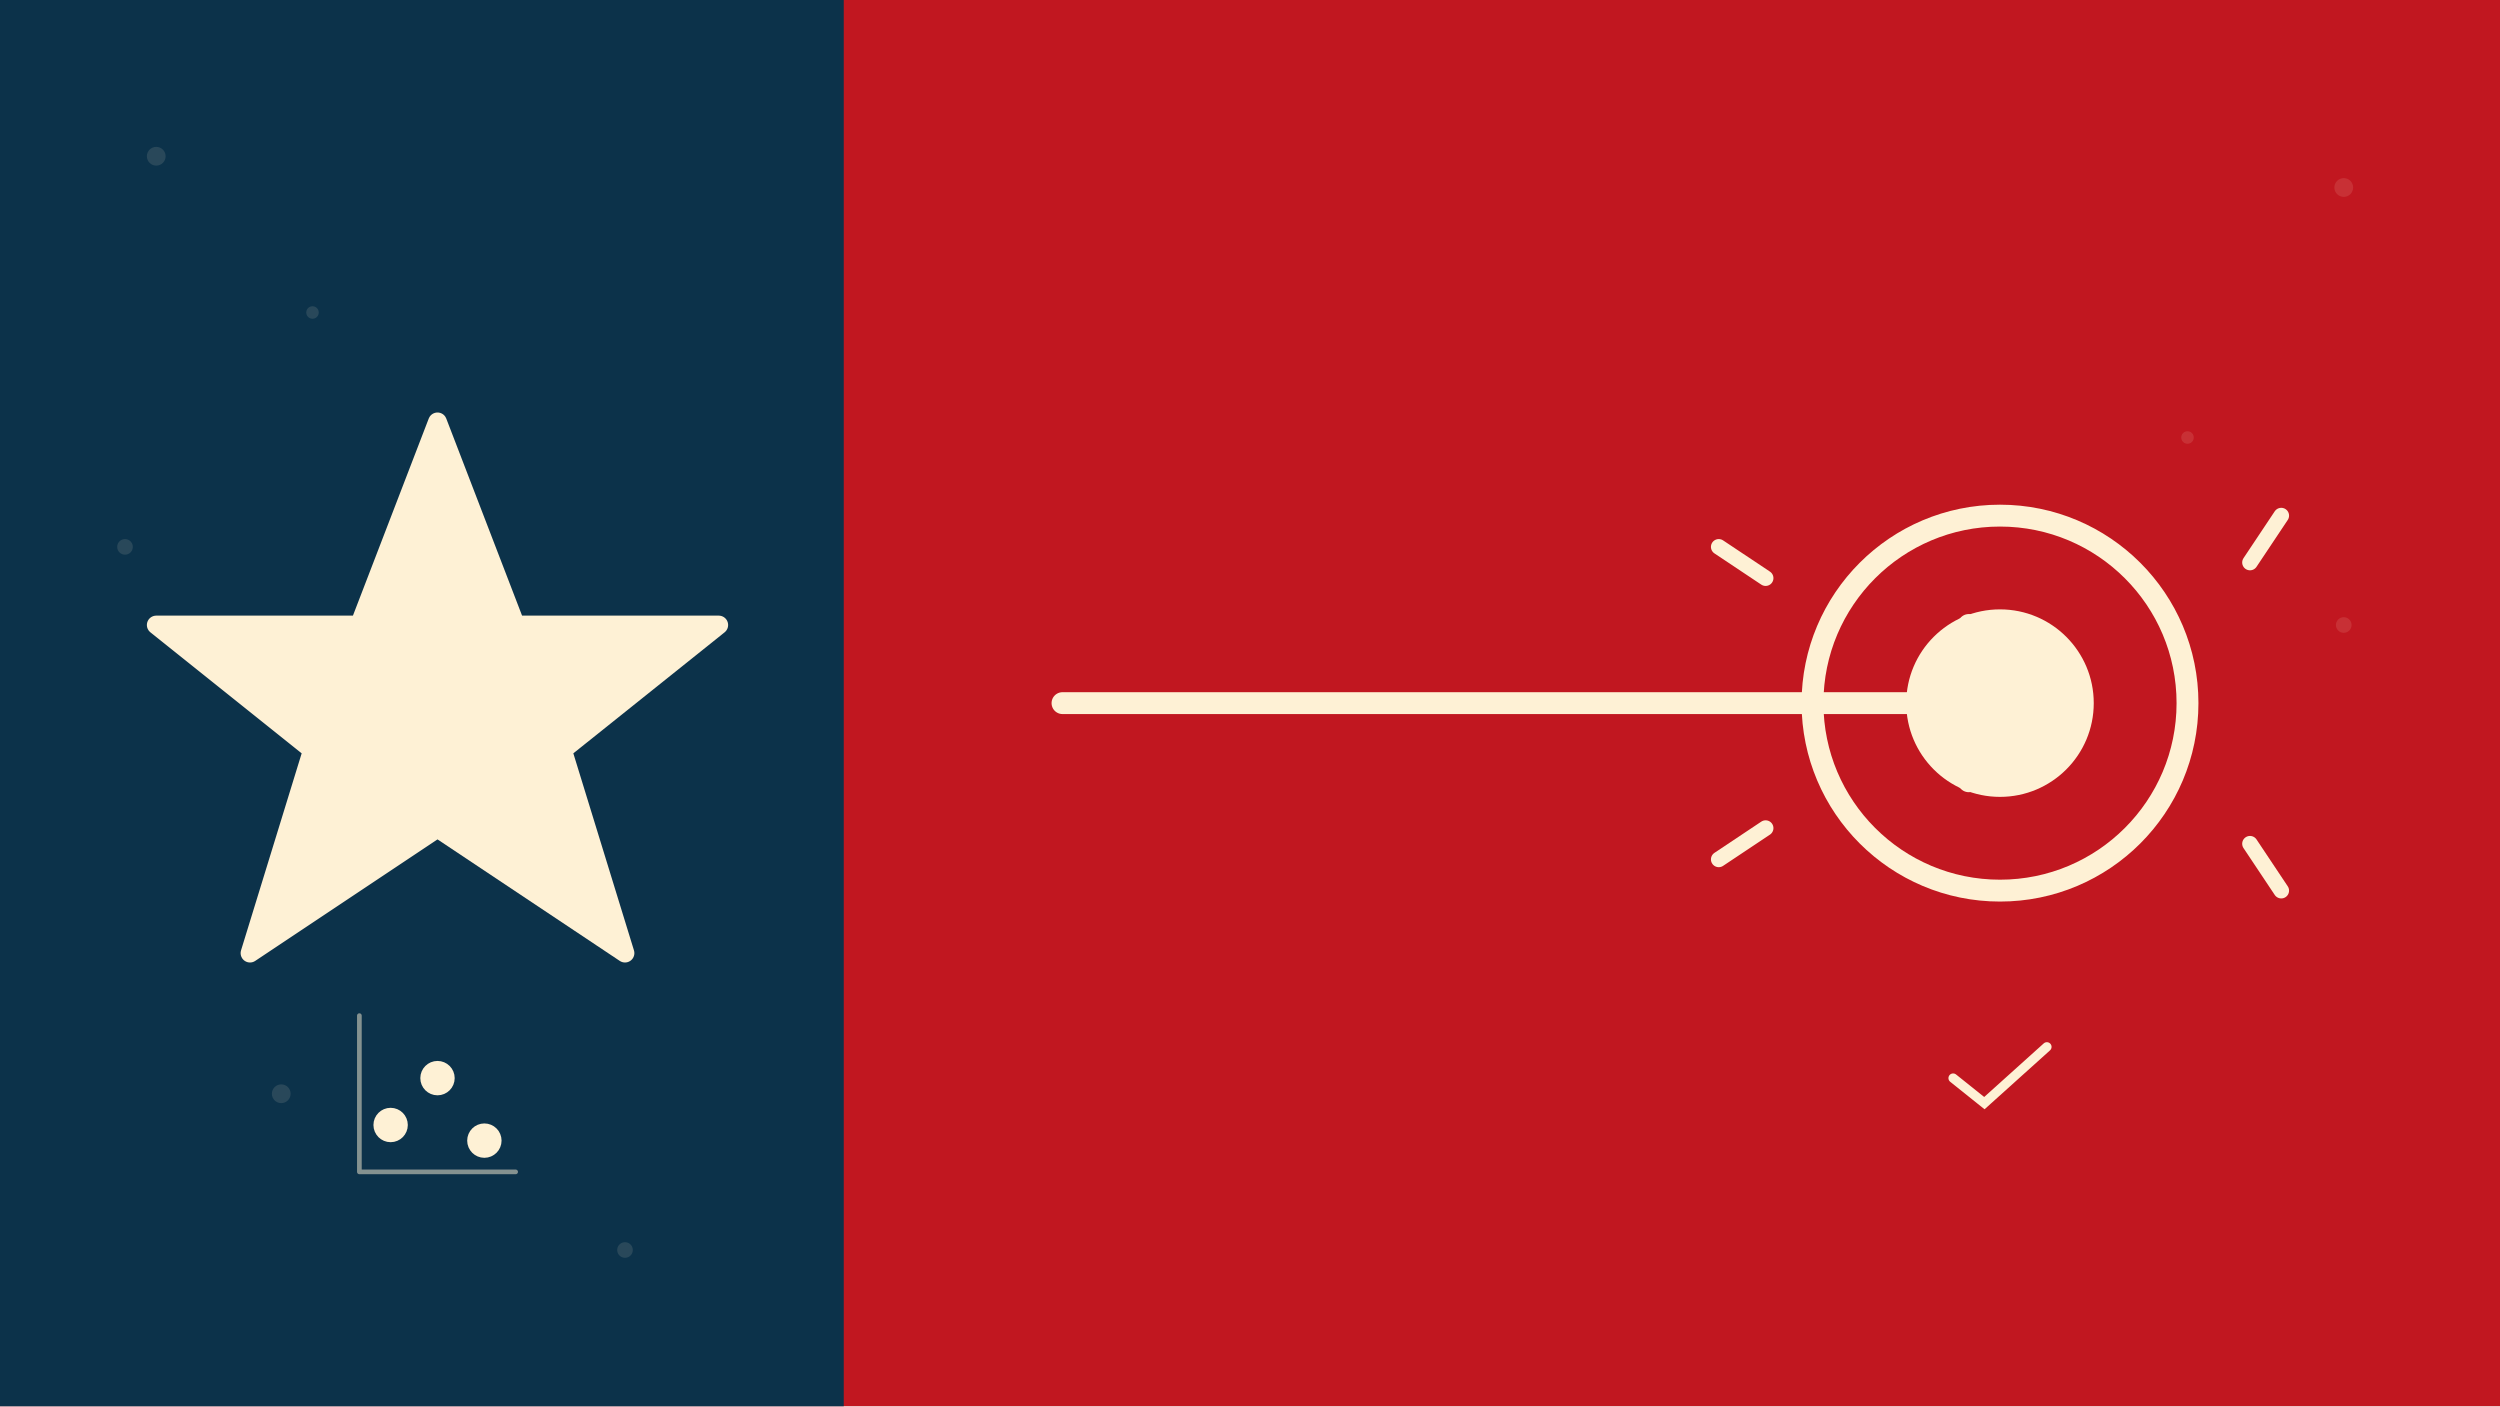
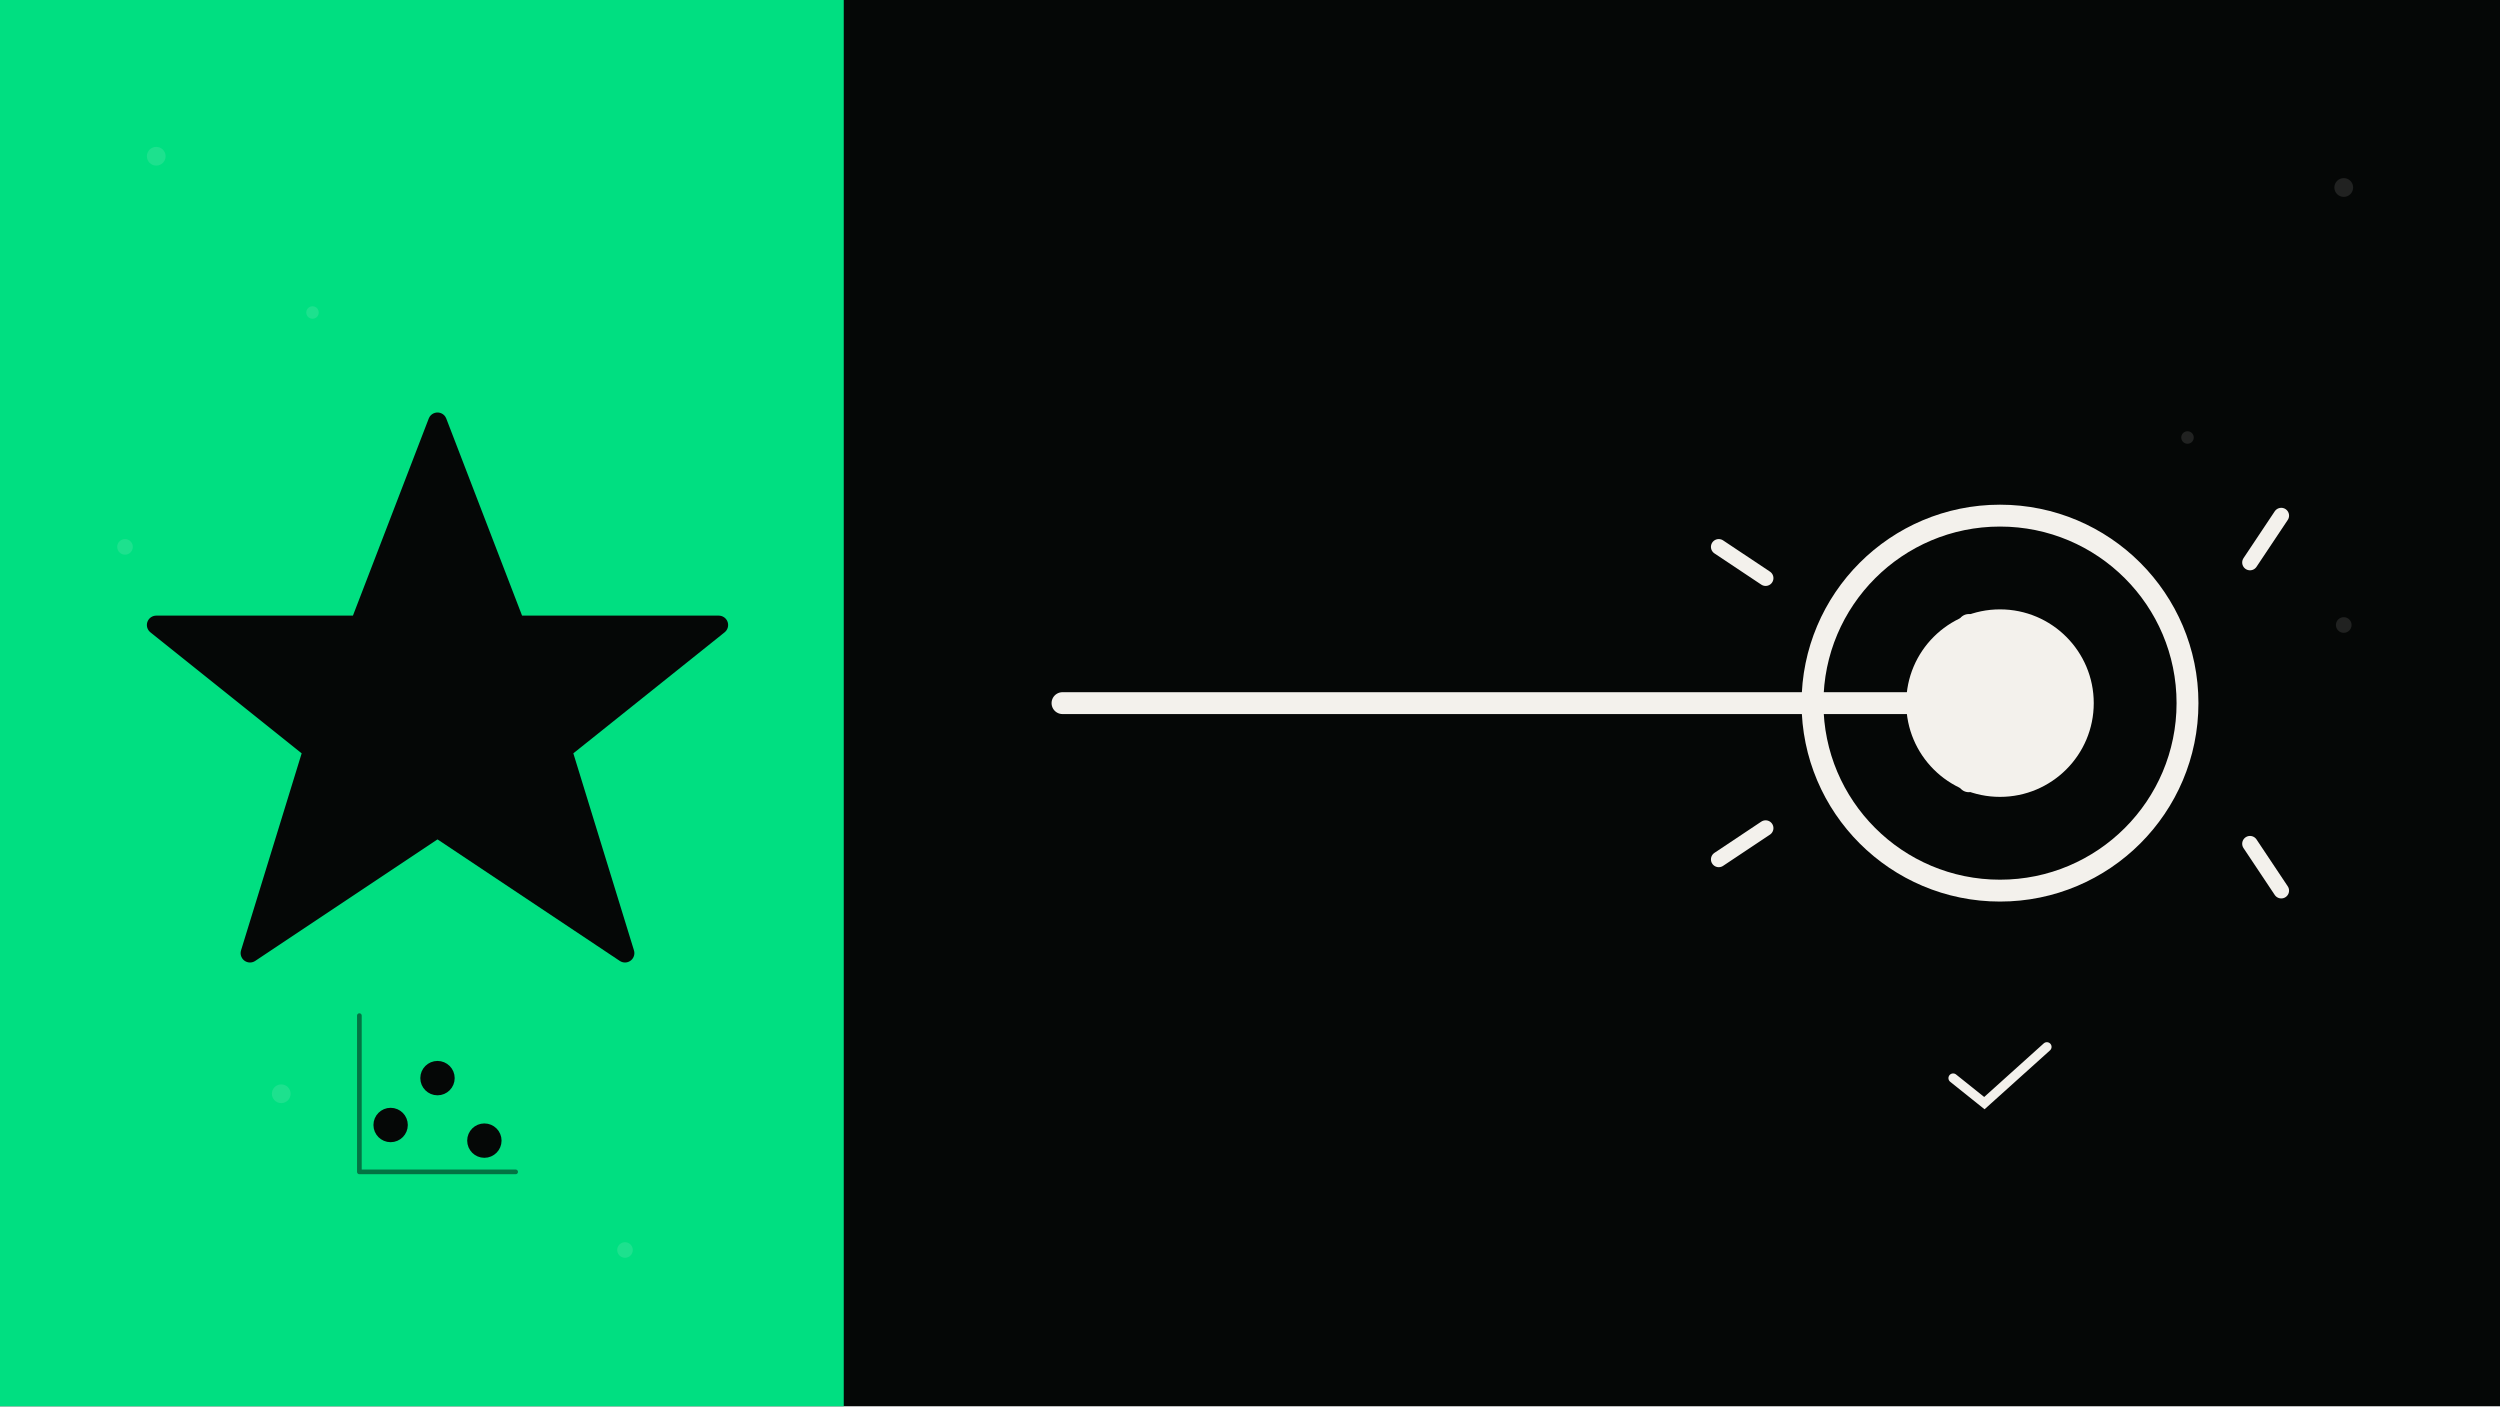
<svg xmlns="http://www.w3.org/2000/svg" viewBox="0 0 1600 900" preserveAspectRatio="xMidYMid slice">
-   <rect width="1600" height="900" fill="#C11720" />
-   <rect x="0" y="0" width="540" height="900" fill="#0C324A" />
-   <g fill="#FEF1D5" opacity="0.12">
+   <rect width="1600" height="900" fill="#050706" />
+   <rect x="0" y="0" width="540" height="900" fill="#00DF81" />
+   <g fill="#F3F1EC" opacity="0.12">
    <circle cx="100" cy="100" r="6" />
    <circle cx="200" cy="200" r="4" />
    <circle cx="80" cy="350" r="5" />
    <circle cx="300" cy="500" r="4" />
    <circle cx="180" cy="700" r="6" />
    <circle cx="400" cy="800" r="5" />
    <circle cx="1500" cy="120" r="6" />
    <circle cx="1400" cy="280" r="4" />
    <circle cx="1500" cy="400" r="5" />
  </g>
-   <g transform="translate(280 450)" stroke="#FEF1D5" stroke-width="12" fill="#FEF1D5" stroke-linecap="round" stroke-linejoin="round">
-     <polygon points="0,-180 50,-50 180,-50 80,30 120,160 0,80 -120,160 -80,30 -180,-50 -50,-50" fill="#FEF1D5" />
+   <g transform="translate(280 450)" stroke="#050706" stroke-width="12" fill="#050706" stroke-linecap="round" stroke-linejoin="round">
+     <polygon points="0,-180 50,-50 180,-50 80,30 120,160 0,80 -120,160 -80,30 -180,-50 -50,-50" fill="#050706" />
  </g>
-   <g transform="translate(880 450)" stroke="#FEF1D5" stroke-width="14" fill="none" stroke-linecap="round" stroke-linejoin="round">
+   <g transform="translate(880 450)" stroke="#F3F1EC" stroke-width="14" fill="none" stroke-linecap="round" stroke-linejoin="round">
    <path d="M-200 0 L420 0 M380 -50 L420 0 L380 50" />
  </g>
  <g transform="translate(1280 450)">
-     <circle cx="0" cy="0" r="120" fill="none" stroke="#FEF1D5" stroke-width="14" />
-     <circle cx="0" cy="0" r="60" fill="#FEF1D5" />
-     <g stroke="#FEF1D5" stroke-width="10" stroke-linecap="round">
+     <circle cx="0" cy="0" r="120" fill="none" stroke="#F3F1EC" stroke-width="14" />
+     <circle cx="0" cy="0" r="60" fill="#F3F1EC" />
+     <g stroke="#F3F1EC" stroke-width="10" stroke-linecap="round">
      <line x1="-180" y1="-100" x2="-150" y2="-80" />
      <line x1="180" y1="-120" x2="160" y2="-90" />
      <line x1="-180" y1="100" x2="-150" y2="80" />
      <line x1="180" y1="120" x2="160" y2="90" />
    </g>
  </g>
-   <g transform="translate(1280 690)" stroke="#FEF1D5" stroke-width="6" fill="none" stroke-linecap="round">
+   <g transform="translate(1280 690)" stroke="#F3F1EC" stroke-width="6" fill="none" stroke-linecap="round">
    <path d="M-30 0 L-10 16 L30 -20" />
  </g>
-   <g transform="translate(280 700)" stroke="#FEF1D5" stroke-width="6" fill="none" stroke-linecap="round">
+   <g transform="translate(280 700)" stroke="#050706" stroke-width="6" fill="none" stroke-linecap="round">
    <path d="M-50 -50 L-50 50 M-50 50 L50 50" stroke-width="3" opacity="0.5" />
-     <circle cx="-30" cy="20" r="8" fill="#FEF1D5" />
-     <circle cx="0" cy="-10" r="8" fill="#FEF1D5" />
-     <circle cx="30" cy="30" r="8" fill="#FEF1D5" />
+     <circle cx="-30" cy="20" r="8" fill="#050706" />
+     <circle cx="0" cy="-10" r="8" fill="#050706" />
+     <circle cx="30" cy="30" r="8" fill="#050706" />
  </g>
</svg>
